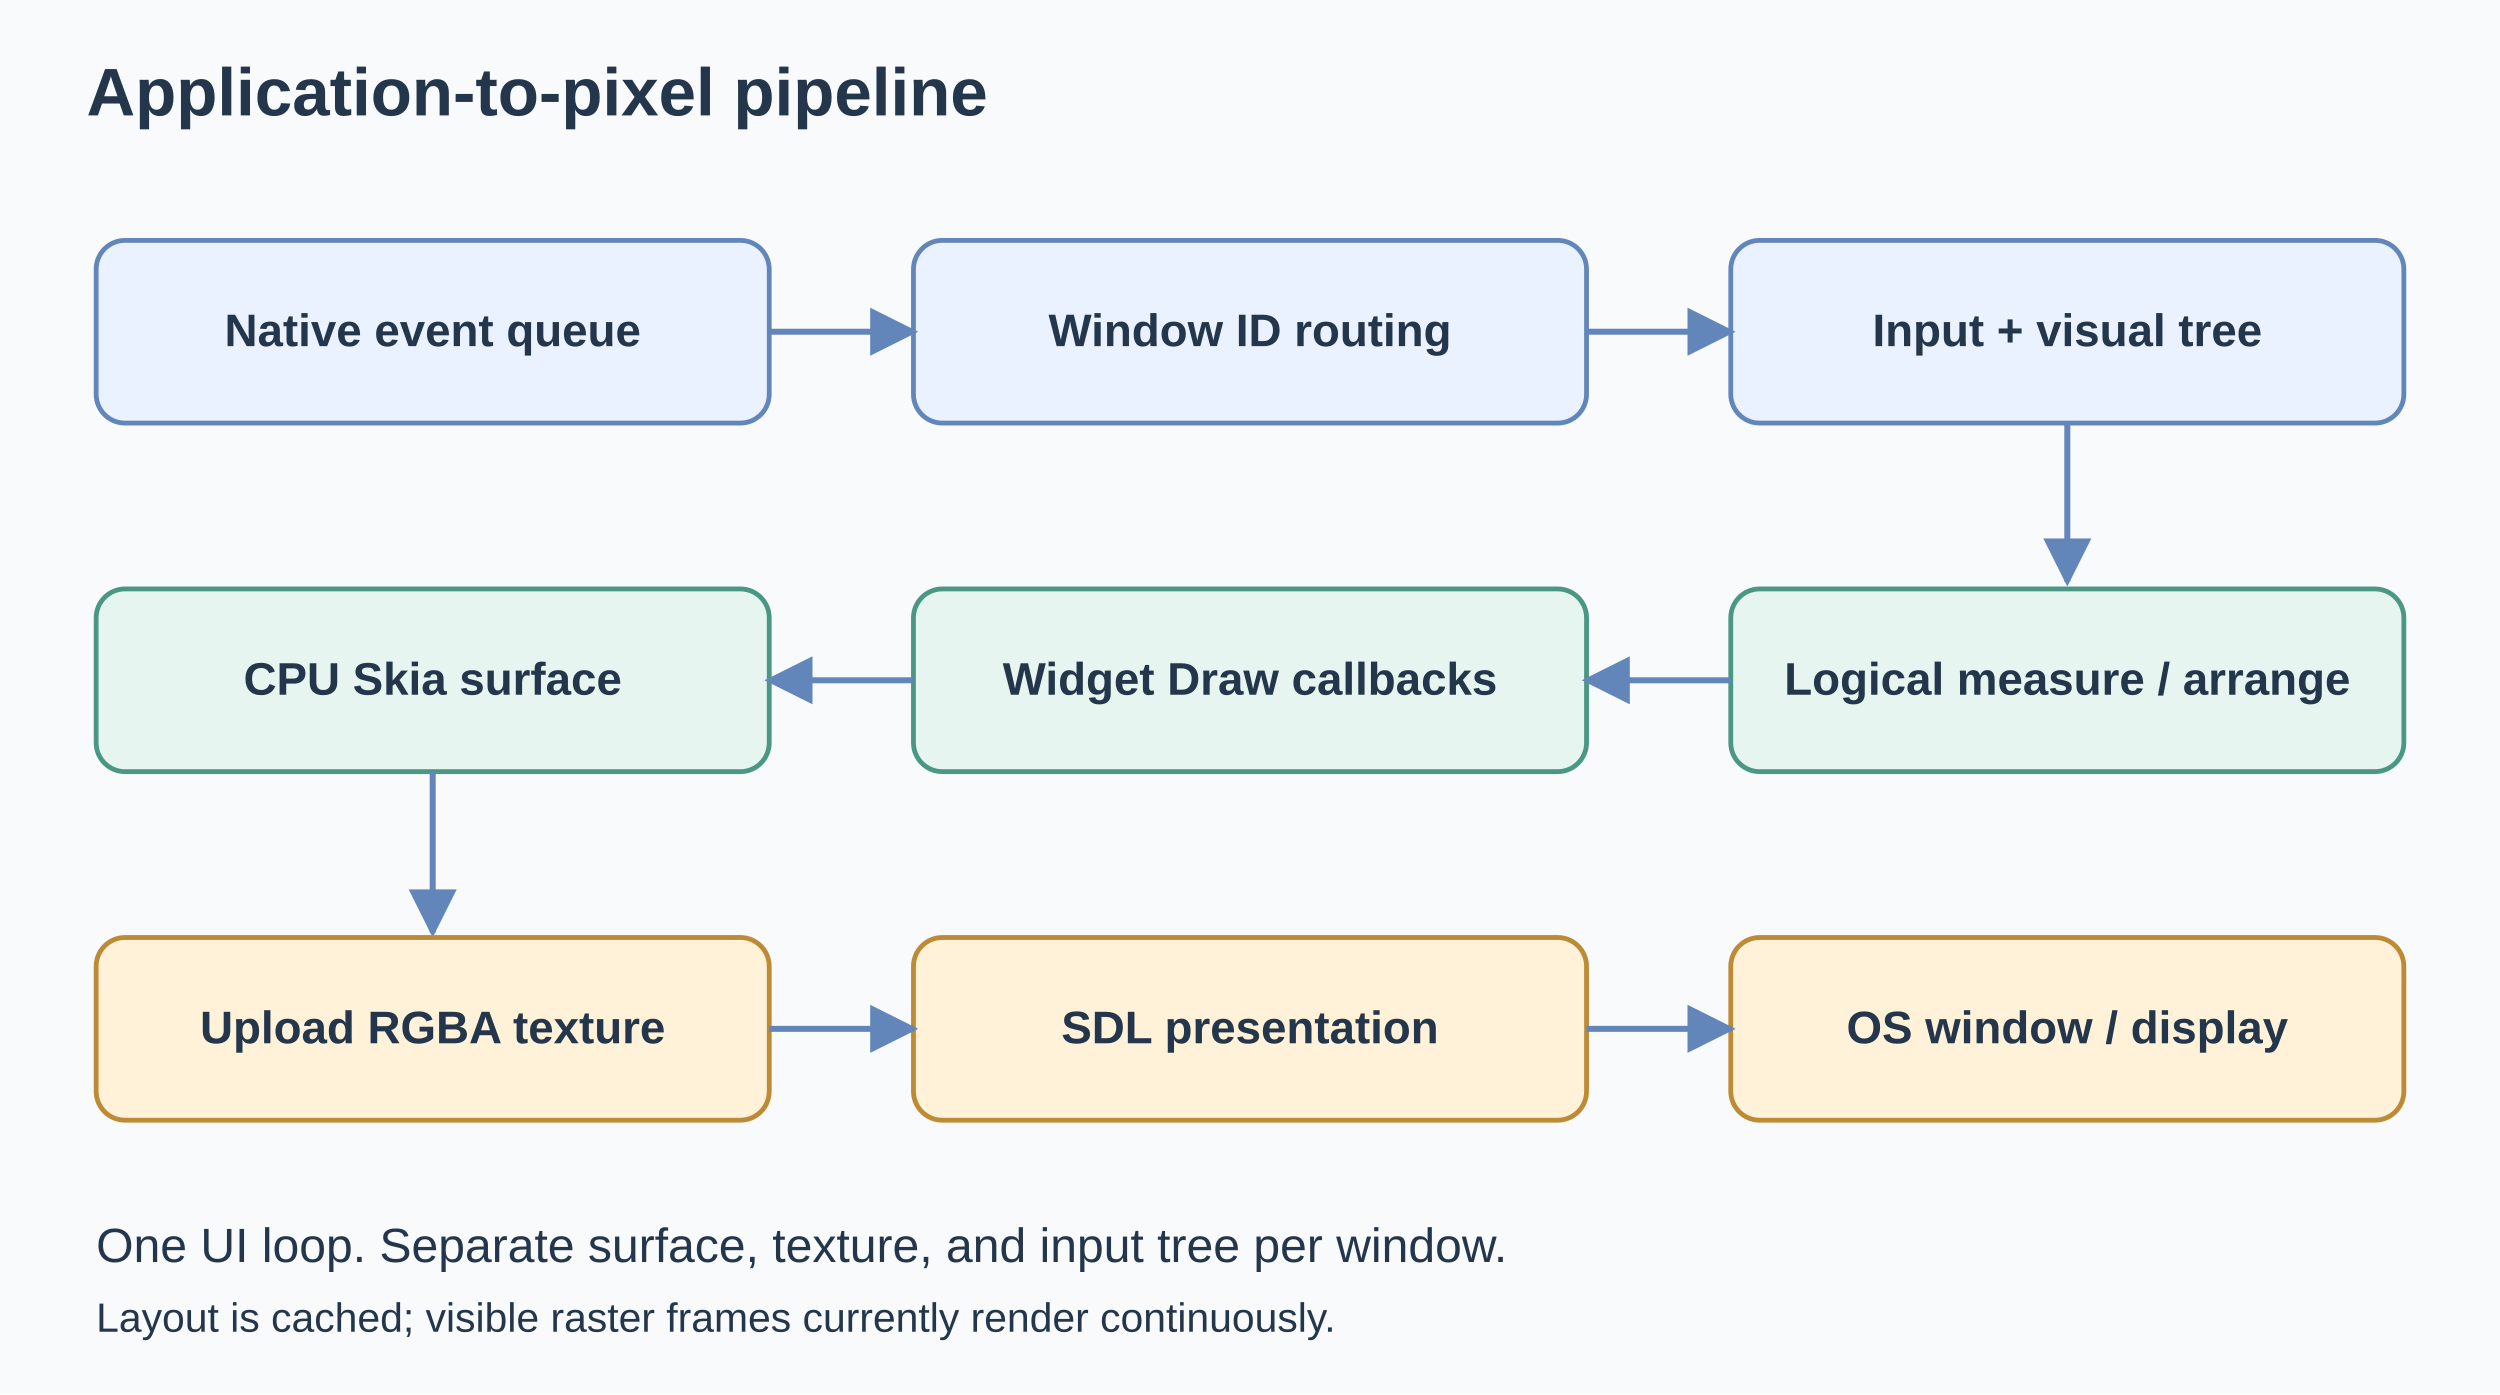
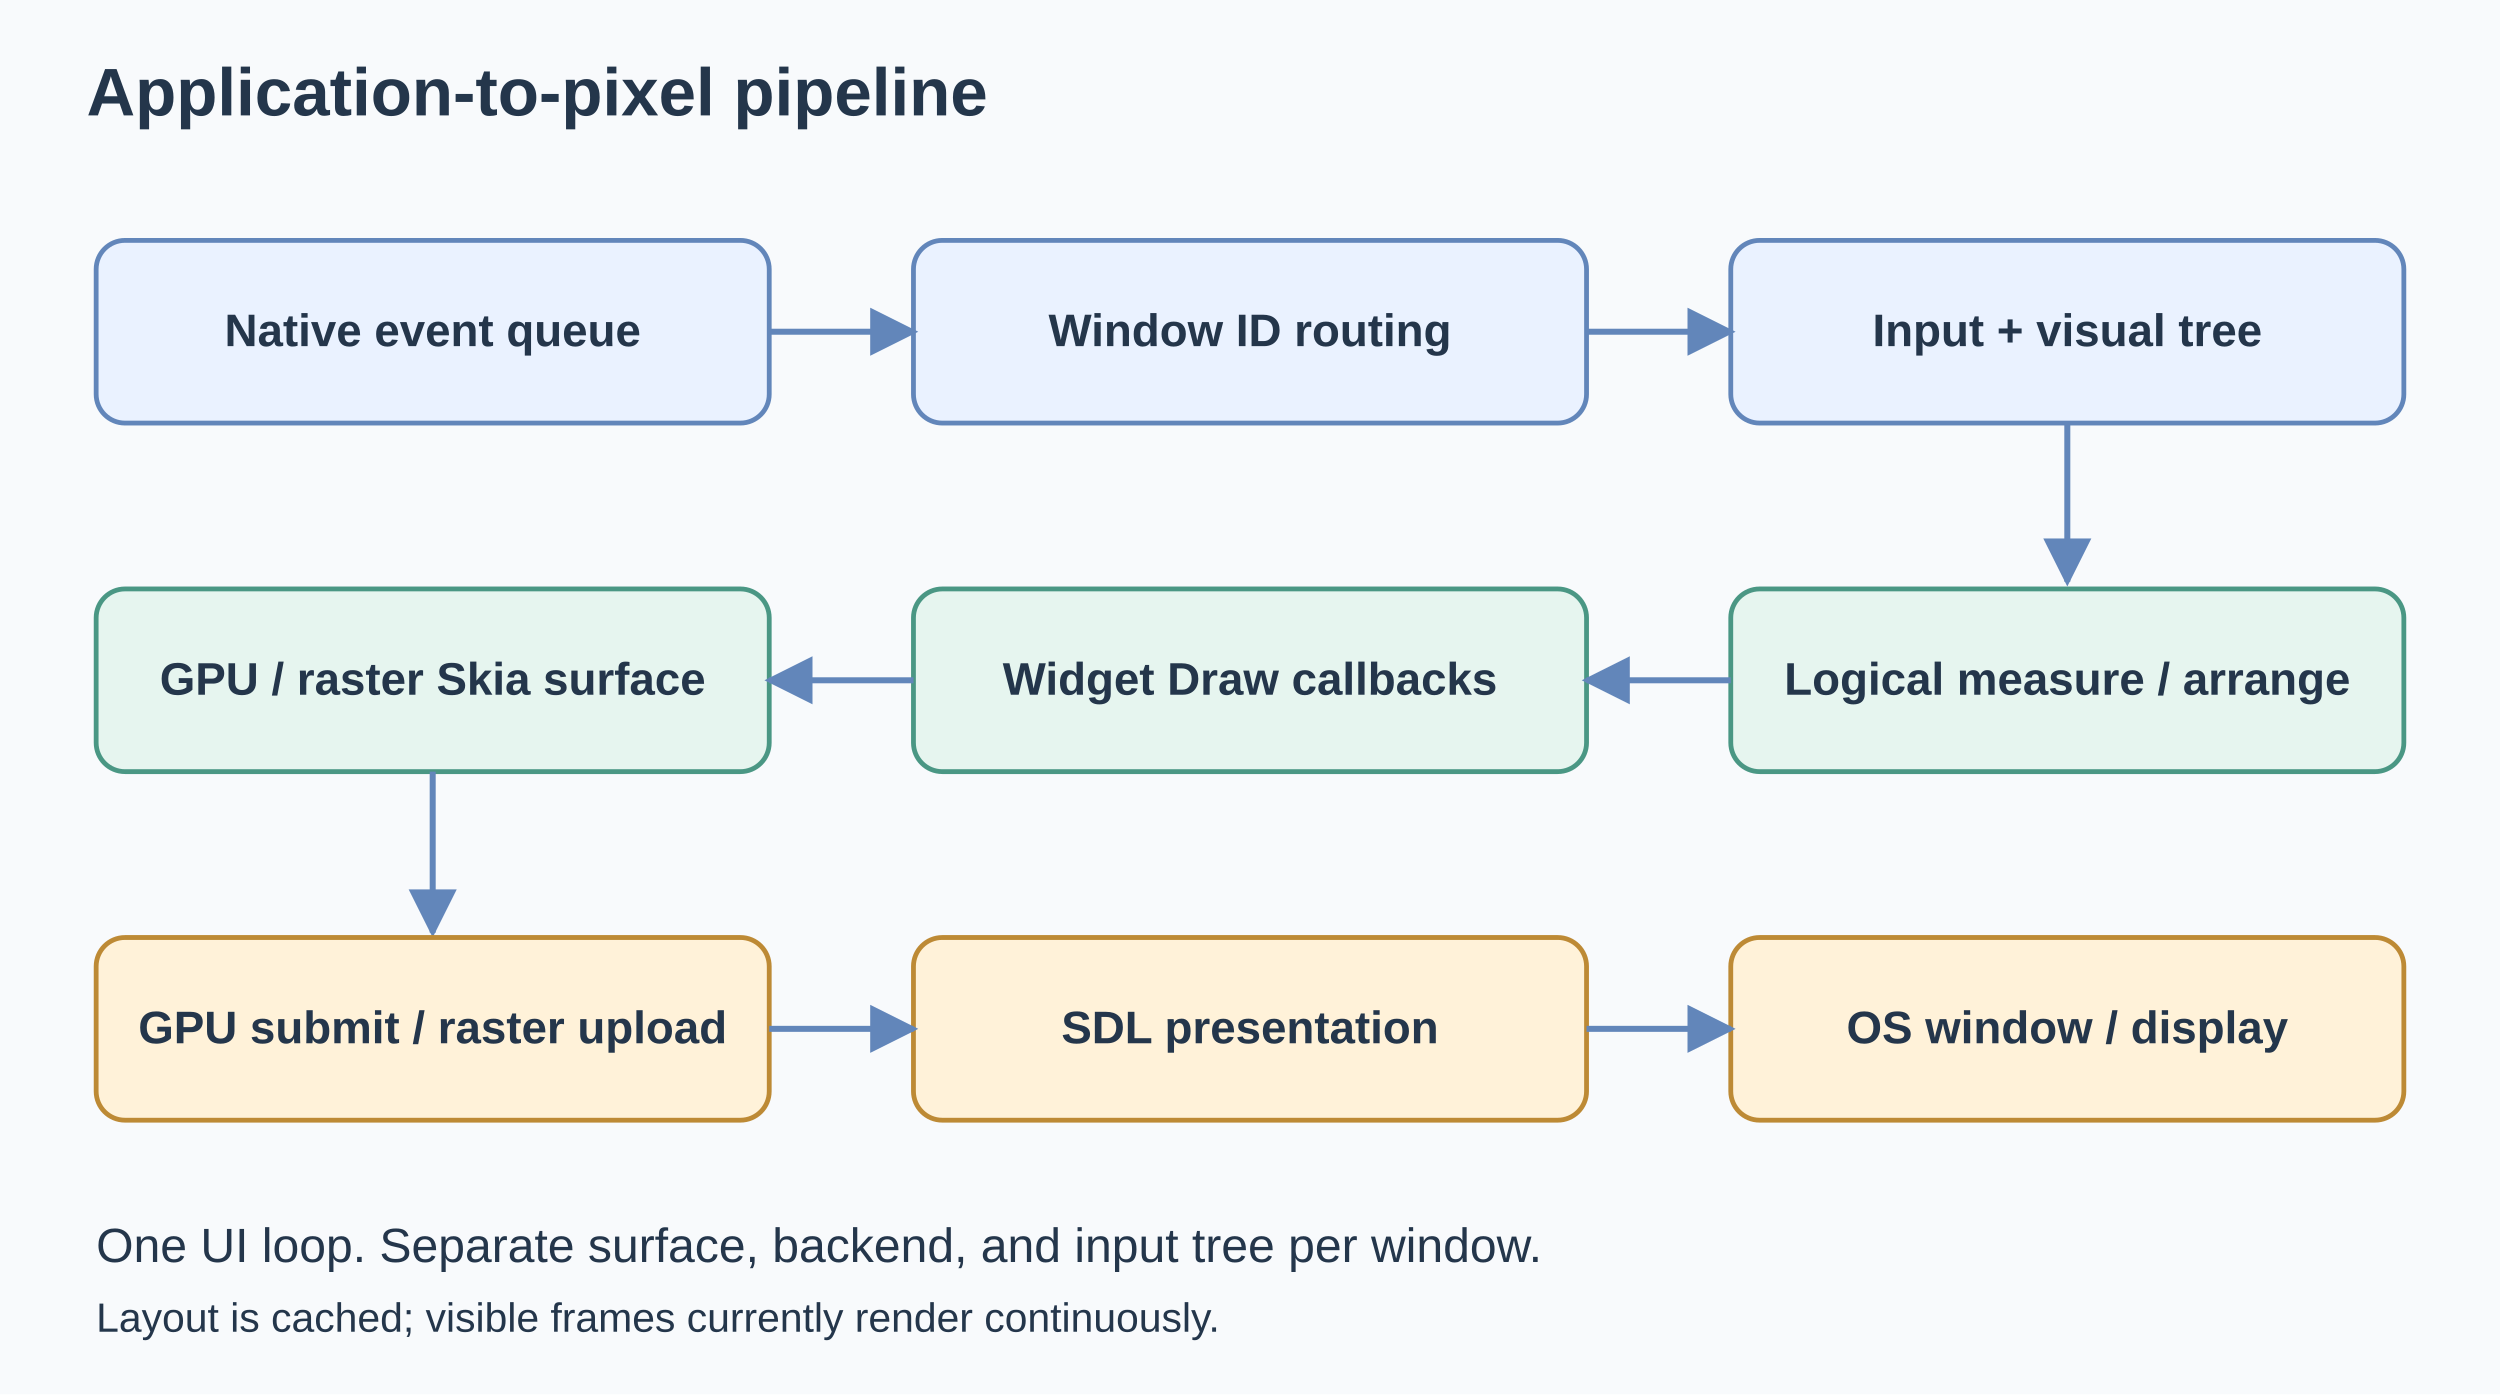
<svg xmlns="http://www.w3.org/2000/svg" width="1040" height="580" viewBox="0 0 1040 580" role="img" aria-labelledby="title description">
  <defs>
    <marker id="arrow" viewBox="0 0 10 10" refX="9" refY="5" markerWidth="8" markerHeight="8" orient="auto-start-reverse">
      <path d="M0 0 L10 5 L0 10z" fill="#6286ba" />
    </marker>
  </defs>
  <rect width="1040" height="580" fill="#f8fafc" />
  <g font-family="Segoe UI, Arial, sans-serif">
    <text x="36" y="48" font-size="28" fill="#24364b" text-anchor="start" font-weight="700">Application-to-pixel pipeline</text>
    <rect x="40" y="100" width="280" height="76" rx="12" fill="#eaf2ff" stroke="#6286ba" stroke-width="2" />
    <text x="180.0" y="144.0" font-size="19" fill="#24364b" text-anchor="middle" font-weight="600">Native event queue</text>
    <rect x="380" y="100" width="280" height="76" rx="12" fill="#eaf2ff" stroke="#6286ba" stroke-width="2" />
    <text x="520.0" y="144.0" font-size="19" fill="#24364b" text-anchor="middle" font-weight="600">Window ID routing</text>
    <rect x="720" y="100" width="280" height="76" rx="12" fill="#eaf2ff" stroke="#6286ba" stroke-width="2" />
    <text x="860.0" y="144.0" font-size="19" fill="#24364b" text-anchor="middle" font-weight="600">Input + visual tree</text>
    <path d="M320 138 L380 138" fill="none" stroke="#6286ba" stroke-width="2.5" marker-end="url(#arrow)" />
    <path d="M660 138 L720 138" fill="none" stroke="#6286ba" stroke-width="2.5" marker-end="url(#arrow)" />
    <path d="M860 176 L860 242" fill="none" stroke="#6286ba" stroke-width="2.5" marker-end="url(#arrow)" />
    <rect x="40" y="245" width="280" height="76" rx="12" fill="#e6f5ef" stroke="#4a9784" stroke-width="2" />
-     <text x="180.0" y="289.0" font-size="19" fill="#24364b" text-anchor="middle" font-weight="600">CPU Skia surface</text>
+     <text x="180.0" y="289.0" font-size="19" fill="#24364b" text-anchor="middle" font-weight="600">GPU / raster Skia surface</text>
    <rect x="380" y="245" width="280" height="76" rx="12" fill="#e6f5ef" stroke="#4a9784" stroke-width="2" />
    <text x="520.0" y="289.0" font-size="19" fill="#24364b" text-anchor="middle" font-weight="600">Widget Draw callbacks</text>
    <rect x="720" y="245" width="280" height="76" rx="12" fill="#e6f5ef" stroke="#4a9784" stroke-width="2" />
    <text x="860.0" y="289.0" font-size="19" fill="#24364b" text-anchor="middle" font-weight="600">Logical measure / arrange</text>
    <path d="M720 283 L660 283" fill="none" stroke="#6286ba" stroke-width="2.5" marker-end="url(#arrow)" />
    <path d="M380 283 L320 283" fill="none" stroke="#6286ba" stroke-width="2.5" marker-end="url(#arrow)" />
    <path d="M180 321 L180 388" fill="none" stroke="#6286ba" stroke-width="2.5" marker-end="url(#arrow)" />
    <rect x="40" y="390" width="280" height="76" rx="12" fill="#fff2d9" stroke="#bd8a35" stroke-width="2" />
-     <text x="180.0" y="434.0" font-size="19" fill="#24364b" text-anchor="middle" font-weight="600">Upload RGBA texture</text>
+     <text x="180.0" y="434.0" font-size="19" fill="#24364b" text-anchor="middle" font-weight="600">GPU submit / raster upload</text>
    <rect x="380" y="390" width="280" height="76" rx="12" fill="#fff2d9" stroke="#bd8a35" stroke-width="2" />
    <text x="520.0" y="434.0" font-size="19" fill="#24364b" text-anchor="middle" font-weight="600">SDL presentation</text>
    <rect x="720" y="390" width="280" height="76" rx="12" fill="#fff2d9" stroke="#bd8a35" stroke-width="2" />
    <text x="860.0" y="434.0" font-size="19" fill="#24364b" text-anchor="middle" font-weight="600">OS window / display</text>
    <path d="M320 428 L380 428" fill="none" stroke="#6286ba" stroke-width="2.5" marker-end="url(#arrow)" />
    <path d="M660 428 L720 428" fill="none" stroke="#6286ba" stroke-width="2.5" marker-end="url(#arrow)" />
-     <text x="40" y="525" font-size="20" fill="#24364b" text-anchor="start" font-weight="400">One UI loop. Separate surface, texture, and input tree per window.</text>
-     <text x="40" y="554" font-size="17" fill="#24364b" text-anchor="start" font-weight="400">Layout is cached; visible raster frames currently render continuously.</text>
+     <text x="40" y="525" font-size="20" fill="#24364b" text-anchor="start" font-weight="400">One UI loop. Separate surface, backend, and input tree per window.</text>
+     <text x="40" y="554" font-size="17" fill="#24364b" text-anchor="start" font-weight="400">Layout is cached; visible frames currently render continuously.</text>
  </g>
</svg>
